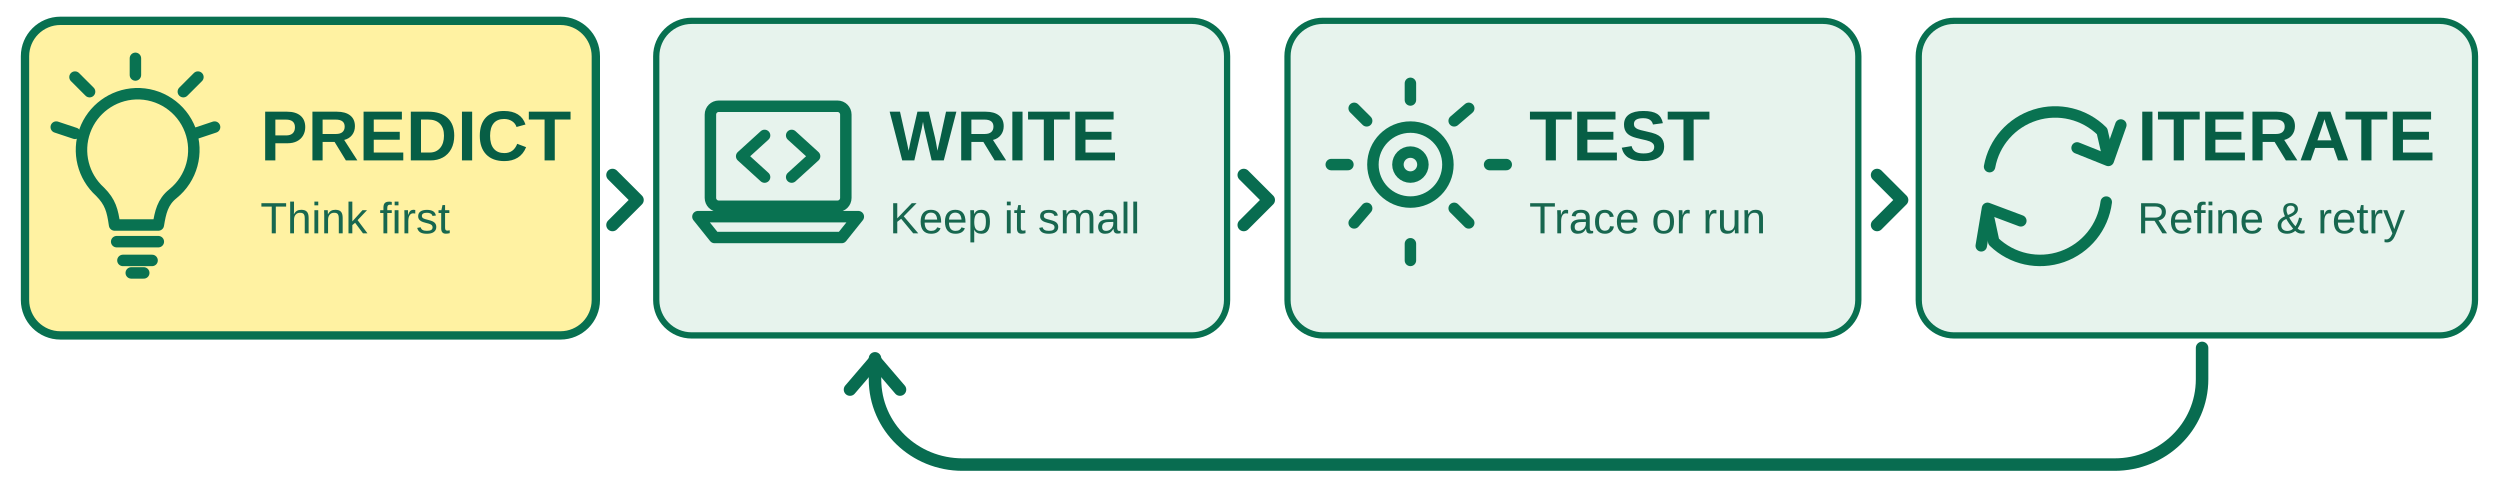
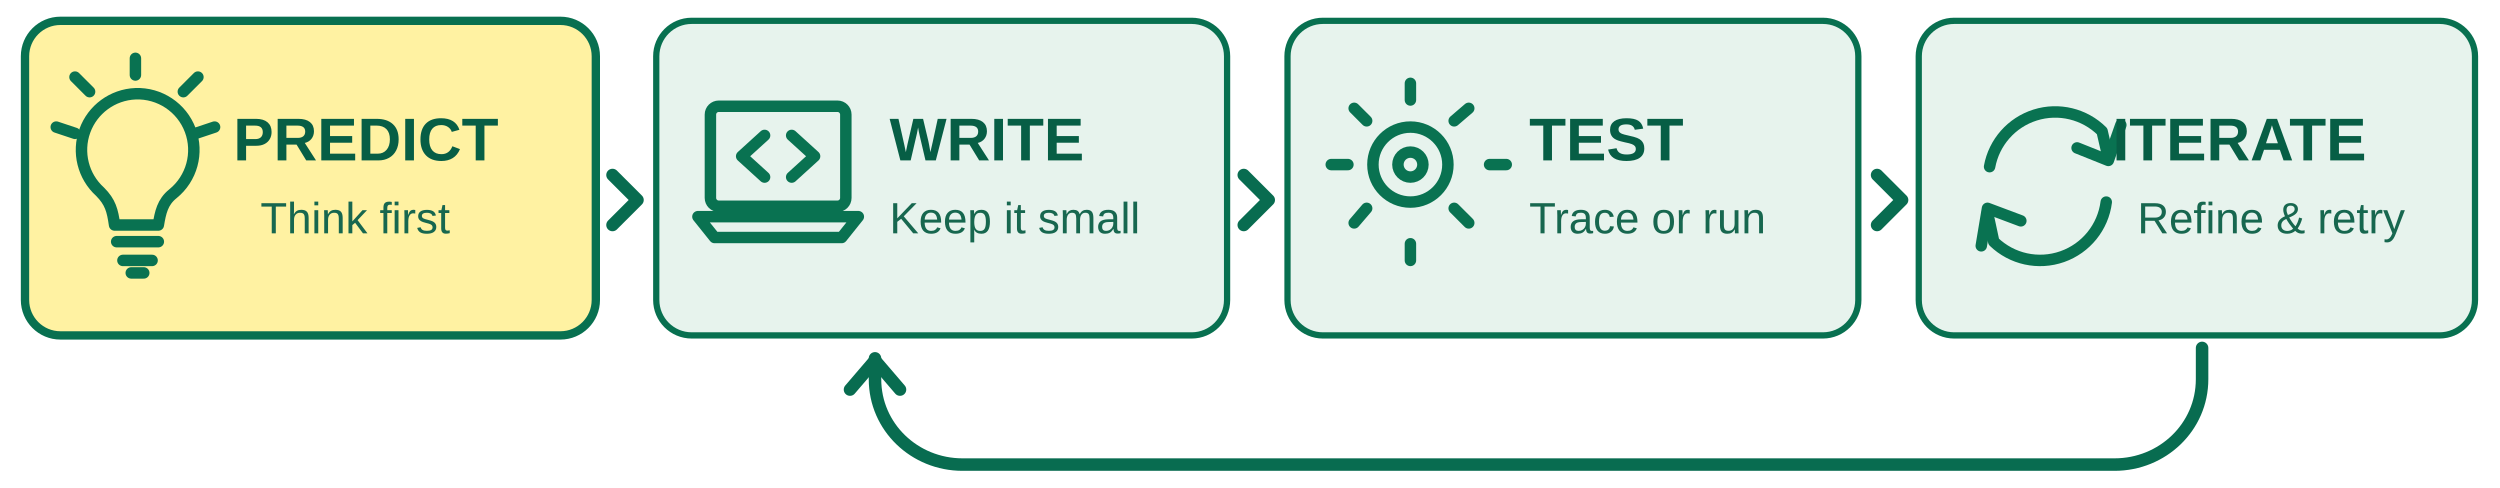
<svg xmlns="http://www.w3.org/2000/svg" viewBox="0 0 1200 234" role="img" aria-labelledby="cycle-title cycle-desc">
  <style>
    .cycle-step .cycle-card{fill:#e7f3ed;stroke:#087050;stroke-width:3}
    .cycle-step.is-active .cycle-card{fill:#fff2a2;stroke:#087050;stroke-width:4}
-     .cycle-label{font:800 34px Arial,Helvetica,sans-serif;fill:#075e45}
+     .cycle-label{font:800 29px Arial,Helvetica,sans-serif;fill:#075e45}
    .cycle-note{font:21px Arial,Helvetica,sans-serif;fill:#17674f}
    .cycle-icon{fill:none;stroke:#097251;stroke-width:5.5;stroke-linecap:round;stroke-linejoin:round}
    .cycle-connector{fill:none;stroke:#086c50;stroke-width:6;stroke-linecap:round;stroke-linejoin:round}
  </style>
  <g class="cycle-step is-active" data-cycle-step="predict">
    <rect class="cycle-card" x="12" y="10" width="274" height="151" rx="17" />
    <g class="cycle-icon" transform="translate(41 41)">
      <path d="M24 4a27 27 0 0 1 18 48c-5 4-6 9-7 15H14c-1-7-2-11-7-16A27 27 0 0 1 24 4Z" />
      <path d="M15 75h20M18 84h14M22 90h6M24-5v-8M-5 23l-9-3M53 23l9-3M2 3l-7-7M47 3l7-7" />
    </g>
-     <text class="cycle-label" x="125" y="77">PREDICT</text>
+     <text class="cycle-label" x="112" y="77">PREDICT</text>
    <text class="cycle-note" x="125" y="112">Think first</text>
  </g>
  <g class="cycle-connector">
    <path d="M294 84l12 12-12 12" />
  </g>
  <g class="cycle-step" data-cycle-step="write">
    <rect class="cycle-card" x="315" y="10" width="274" height="151" rx="17" />
    <g class="cycle-icon" transform="translate(341 51)">
      <rect x="0" y="0" width="65" height="48" rx="4" />
      <path d="M26 14 15 24l11 10M39 14l11 10-11 10M-6 53h77l-8 10H2Z" />
    </g>
    <text class="cycle-label" x="427" y="77">WRITE</text>
    <text class="cycle-note" x="427" y="112">Keep it small</text>
  </g>
  <g class="cycle-connector">
    <path d="M597 84l12 12-12 12" />
  </g>
  <g class="cycle-step" data-cycle-step="test">
    <rect class="cycle-card" x="618" y="10" width="274" height="151" rx="17" />
    <g class="cycle-icon" transform="translate(649 44)">
      <circle cx="28" cy="35" r="18" />
      <path d="M28 4v-8M28 73v8M-2 35h-8M66 35h8M7 14 1 8M49 56l7 7M7 56l-6 7M49 14l7-6" />
      <circle cx="28" cy="35" r="6" />
    </g>
    <text class="cycle-label" x="734" y="77">TEST</text>
    <text class="cycle-note" x="734" y="112">Trace or run</text>
  </g>
  <g class="cycle-connector">
    <path d="M901 84l12 12-12 12" />
  </g>
  <g class="cycle-step" data-cycle-step="iterate">
    <rect class="cycle-card" x="921" y="10" width="267" height="151" rx="17" />
    <g class="cycle-icon" transform="translate(950 48)">
      <path d="M5 32A32 32 0 0 1 59 15l3 13M61 49A32 32 0 0 1 7 68L4 54" />
      <path d="M47 23 62 29l6-17M20 58 4 52l-3 18" />
    </g>
-     <text class="cycle-label" x="1026" y="77">ITERATE</text>
+     <text class="cycle-label" x="1014" y="77">ITERATE</text>
    <text class="cycle-note" x="1026" y="112">Refine &amp; retry</text>
  </g>
  <g class="cycle-connector">
    <path d="M1057 167v15c0 23-19 41-42 41H462c-23 0-42-18-42-41v-10" />
    <path d="m408 187 12-14 12 14" />
  </g>
</svg>
